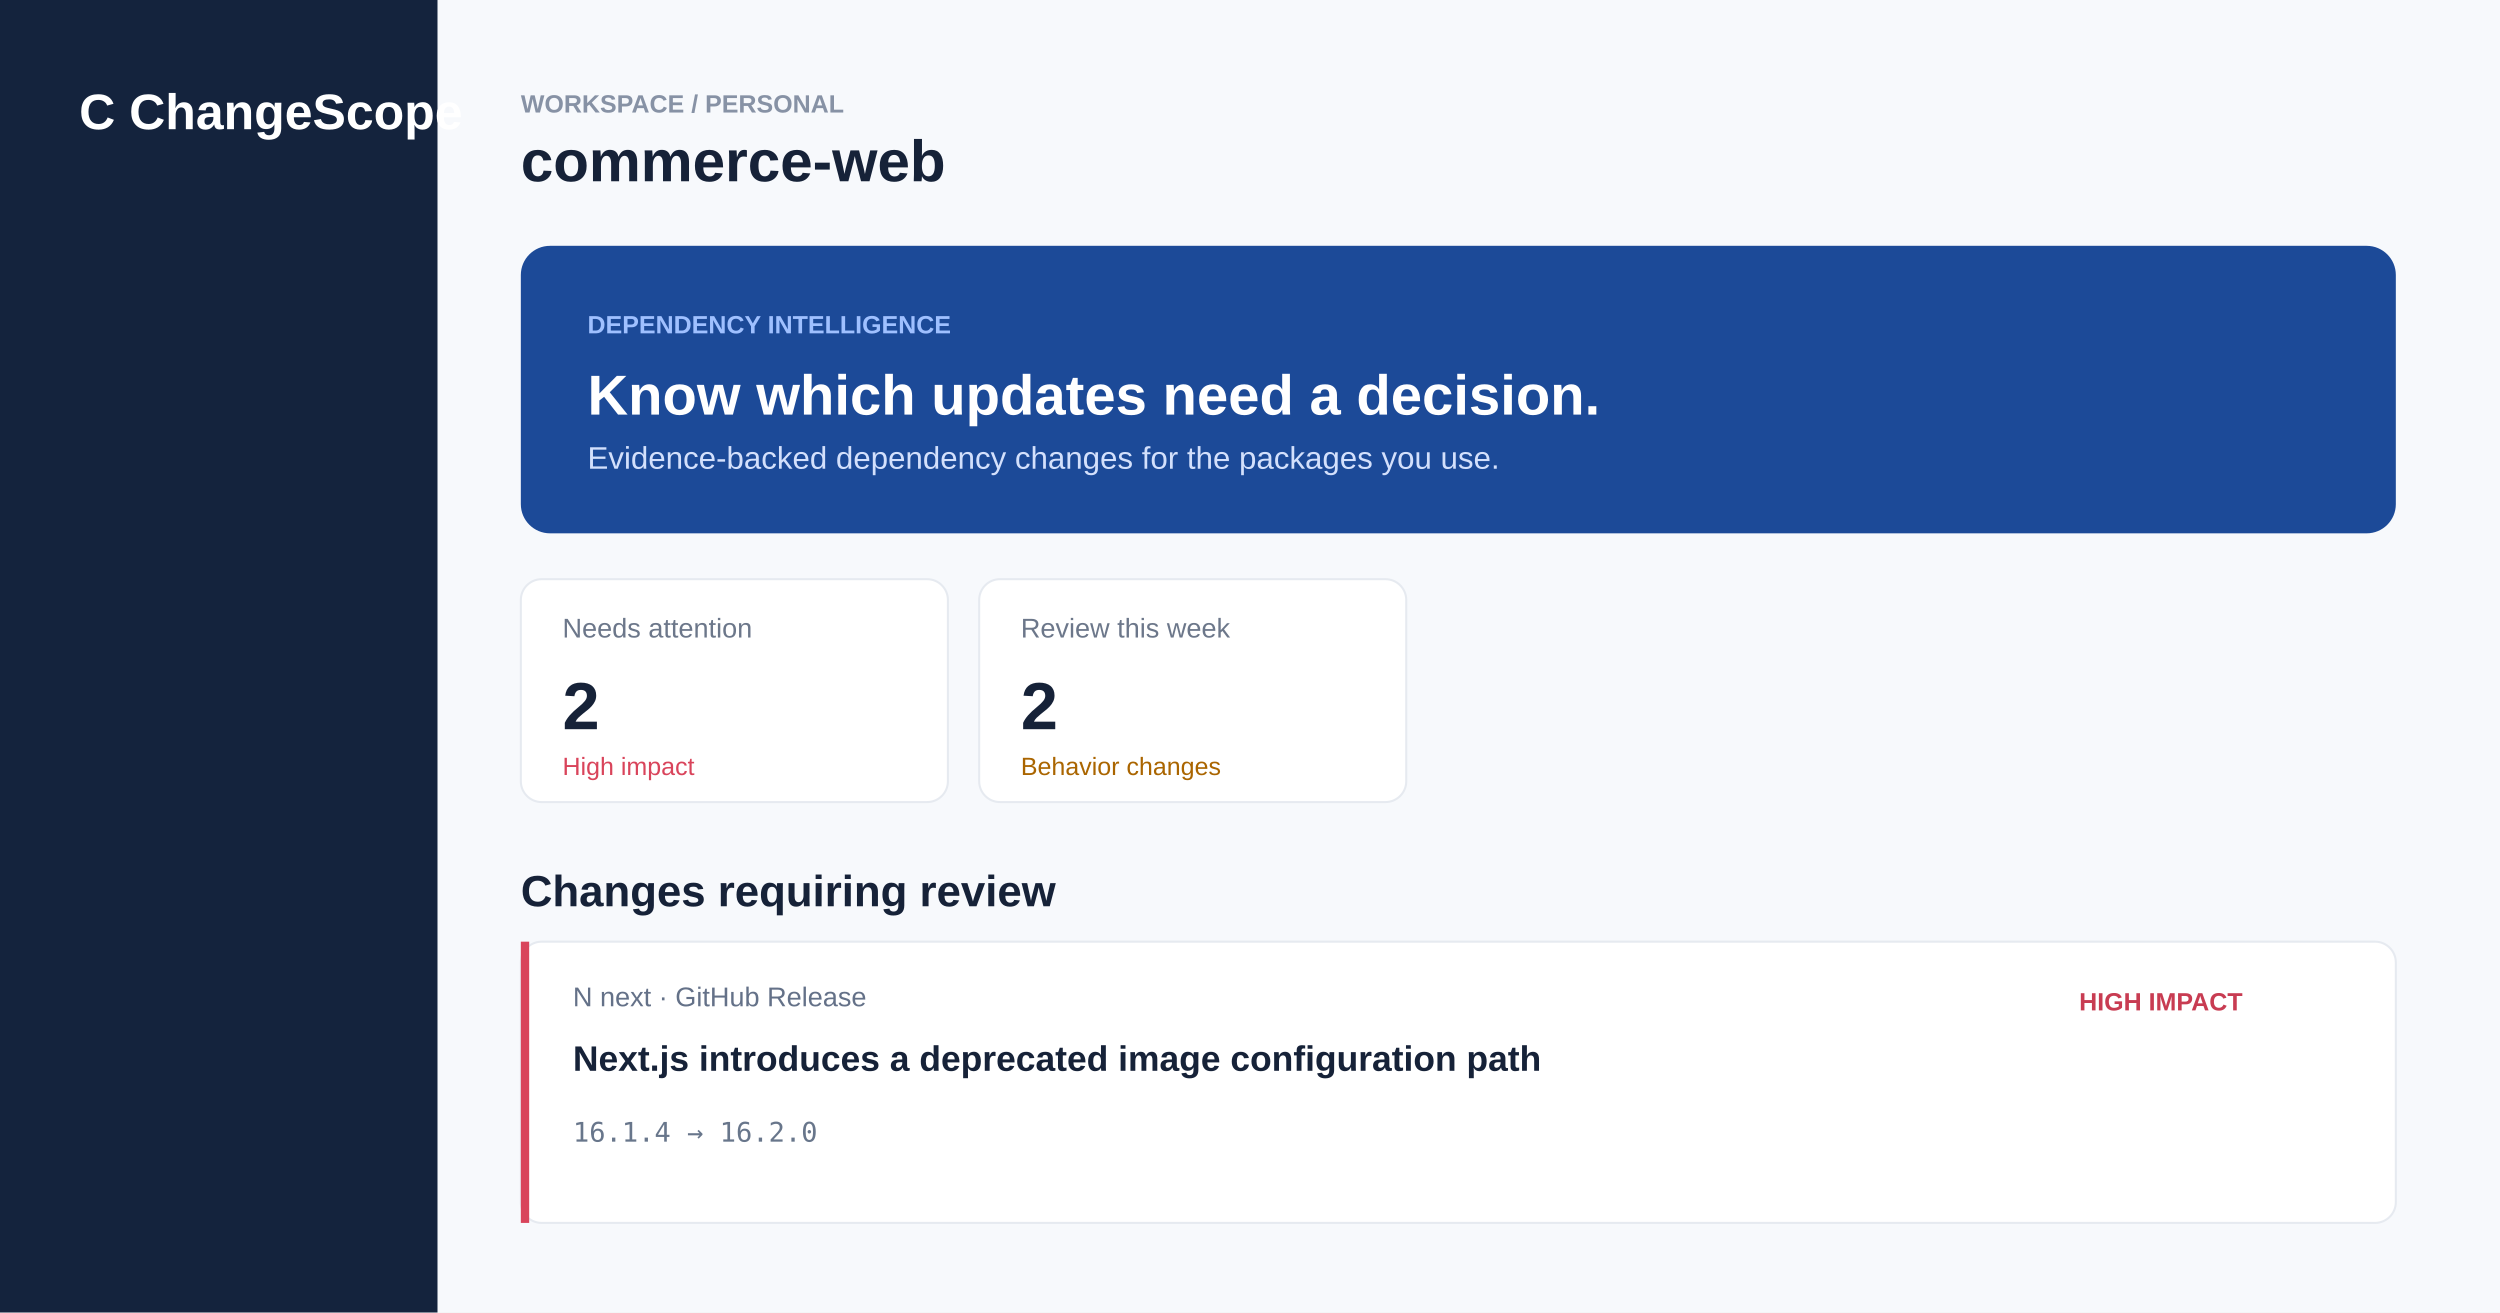
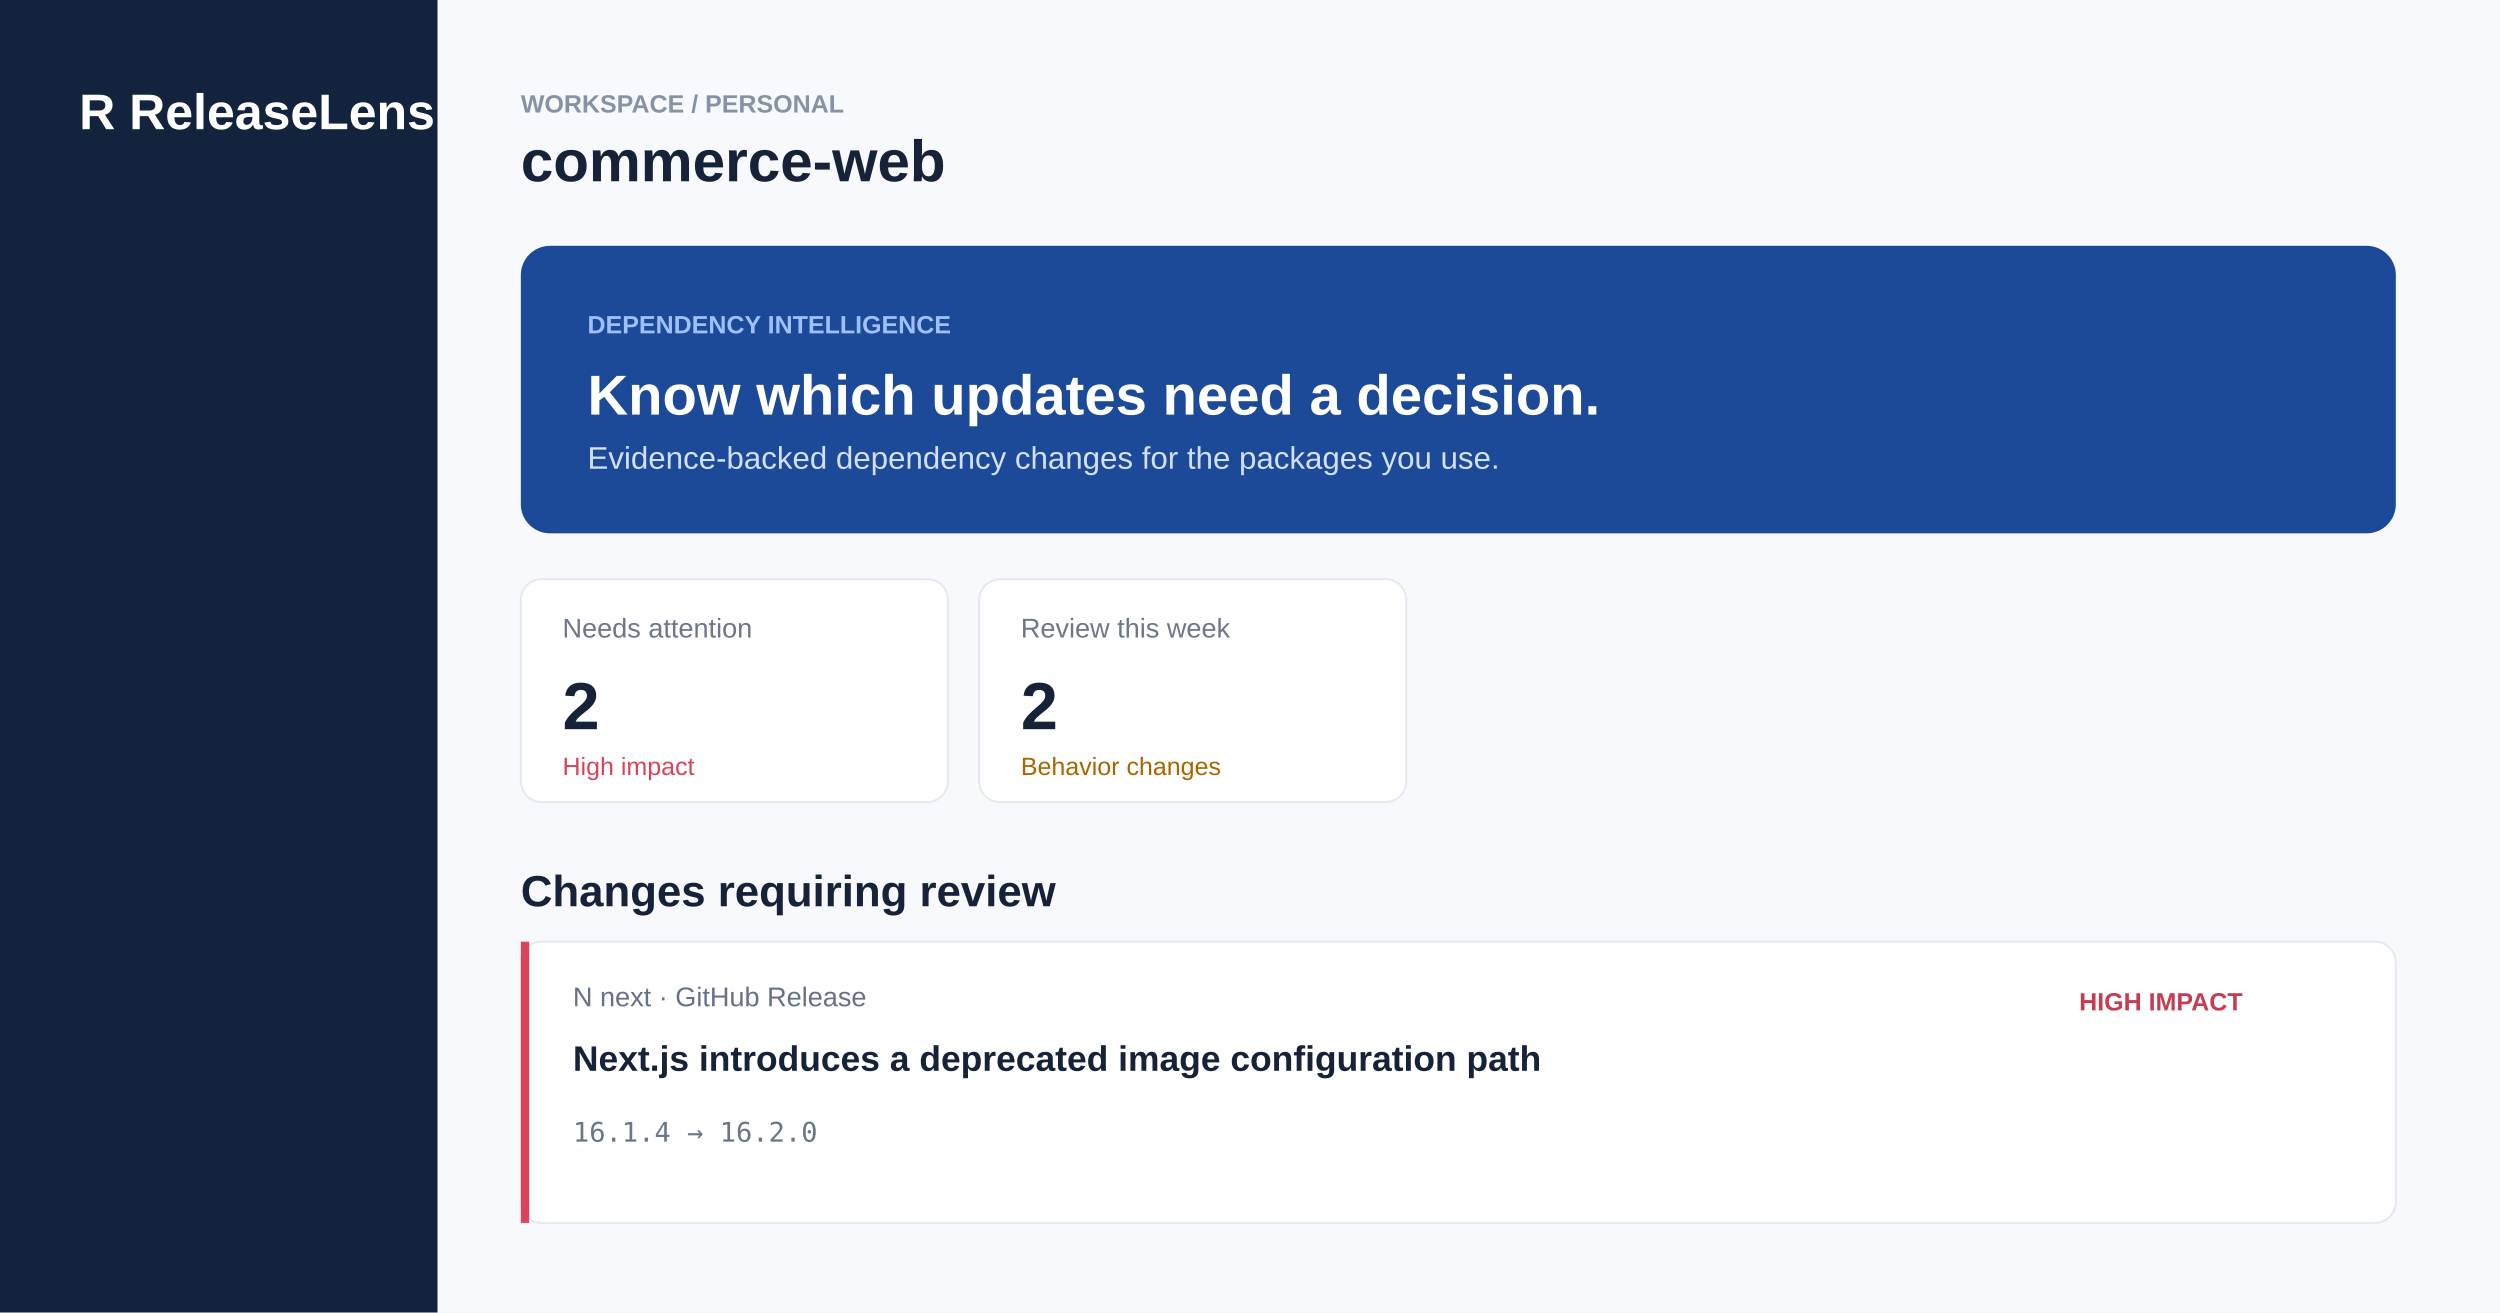
<svg xmlns="http://www.w3.org/2000/svg" width="1200" height="630" viewBox="0 0 1200 630">
  <rect width="1200" height="630" fill="#f7f9fc" />
  <rect width="210" height="630" fill="#14233d" />
-   <text x="38" y="62" fill="white" font-family="Arial" font-size="24" font-weight="bold">C ChangeScope</text>
+   <text x="38" y="62" fill="white" font-family="Arial" font-size="24" font-weight="bold">R ReleaseLens</text>
  <text x="250" y="54" fill="#8792a5" font-family="Arial" font-size="12" font-weight="bold">WORKSPACE / PERSONAL</text>
  <text x="250" y="87" fill="#162238" font-family="Arial" font-size="28" font-weight="bold">commerce-web</text>
  <rect x="250" y="118" width="900" height="138" rx="14" fill="#1c4a98" />
  <text x="282" y="160" fill="#9fc0ff" font-family="Arial" font-size="12" font-weight="bold">DEPENDENCY INTELLIGENCE</text>
  <text x="282" y="199" fill="white" font-family="Arial" font-size="27" font-weight="bold">Know which updates need a decision.</text>
  <text x="282" y="225" fill="#d3e0fc" font-family="Arial" font-size="15">Evidence-backed dependency changes for the packages you use.</text>
  <g font-family="Arial">
    <rect x="250" y="278" width="205" height="107" rx="10" fill="white" stroke="#e6eaf0" />
    <text x="270" y="306" fill="#6c778a" font-size="13">Needs attention</text>
    <text x="270" y="350" fill="#162238" font-size="32" font-weight="bold">2</text>
    <text x="270" y="372" fill="#d9445b" font-size="12">High impact</text>
    <rect x="470" y="278" width="205" height="107" rx="10" fill="white" stroke="#e6eaf0" />
    <text x="490" y="306" fill="#6c778a" font-size="13">Review this week</text>
    <text x="490" y="350" fill="#162238" font-size="32" font-weight="bold">2</text>
    <text x="490" y="372" fill="#aa6500" font-size="12">Behavior changes</text>
  </g>
  <text x="250" y="435" fill="#162238" font-family="Arial" font-size="21" font-weight="bold">Changes requiring review</text>
  <rect x="250" y="452" width="900" height="135" rx="10" fill="white" stroke="#e6eaf0" />
  <rect x="250" y="452" width="4" height="135" fill="#d9445b" />
  <text x="275" y="483" fill="#647188" font-family="Arial" font-size="13">N  next · GitHub Release</text>
  <text x="275" y="514" fill="#162238" font-family="Arial" font-size="17" font-weight="bold">Next.js introduces a deprecated image configuration path</text>
  <text x="275" y="548" fill="#68768b" font-family="monospace" font-size="13">16.1.4 → 16.2.0</text>
  <text x="998" y="485" fill="#c83c52" font-family="Arial" font-size="12" font-weight="bold">HIGH IMPACT</text>
</svg>
